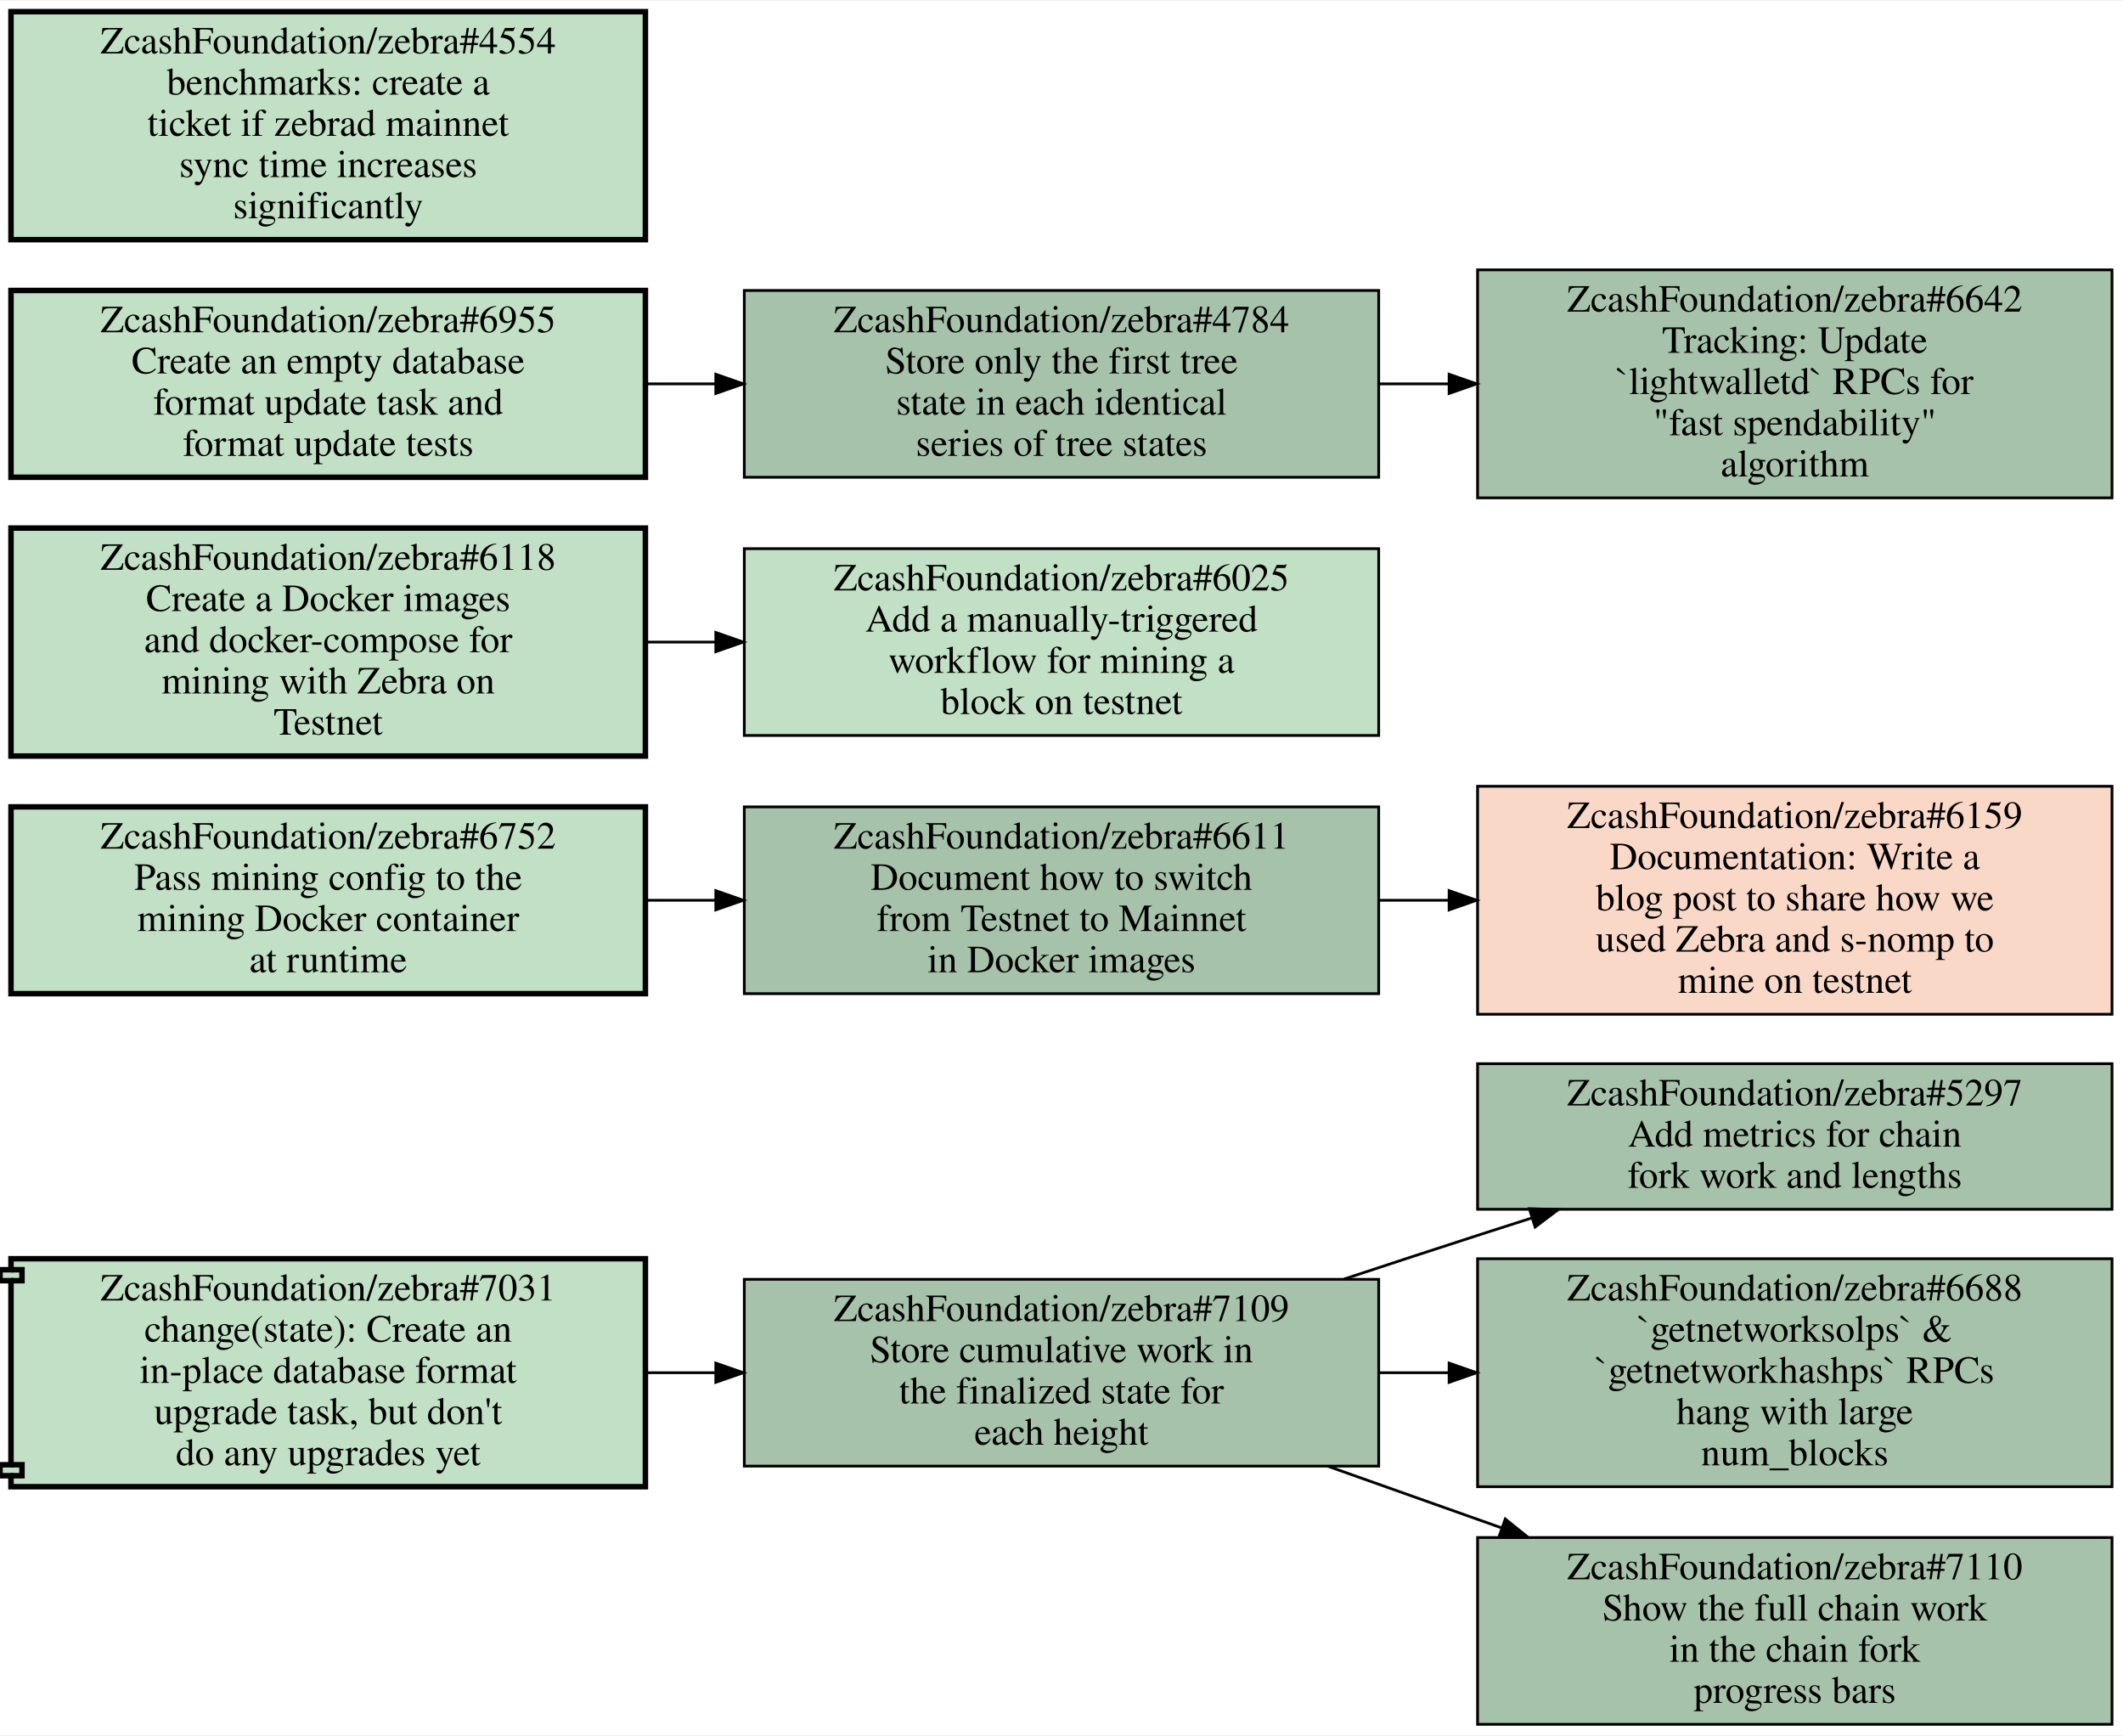
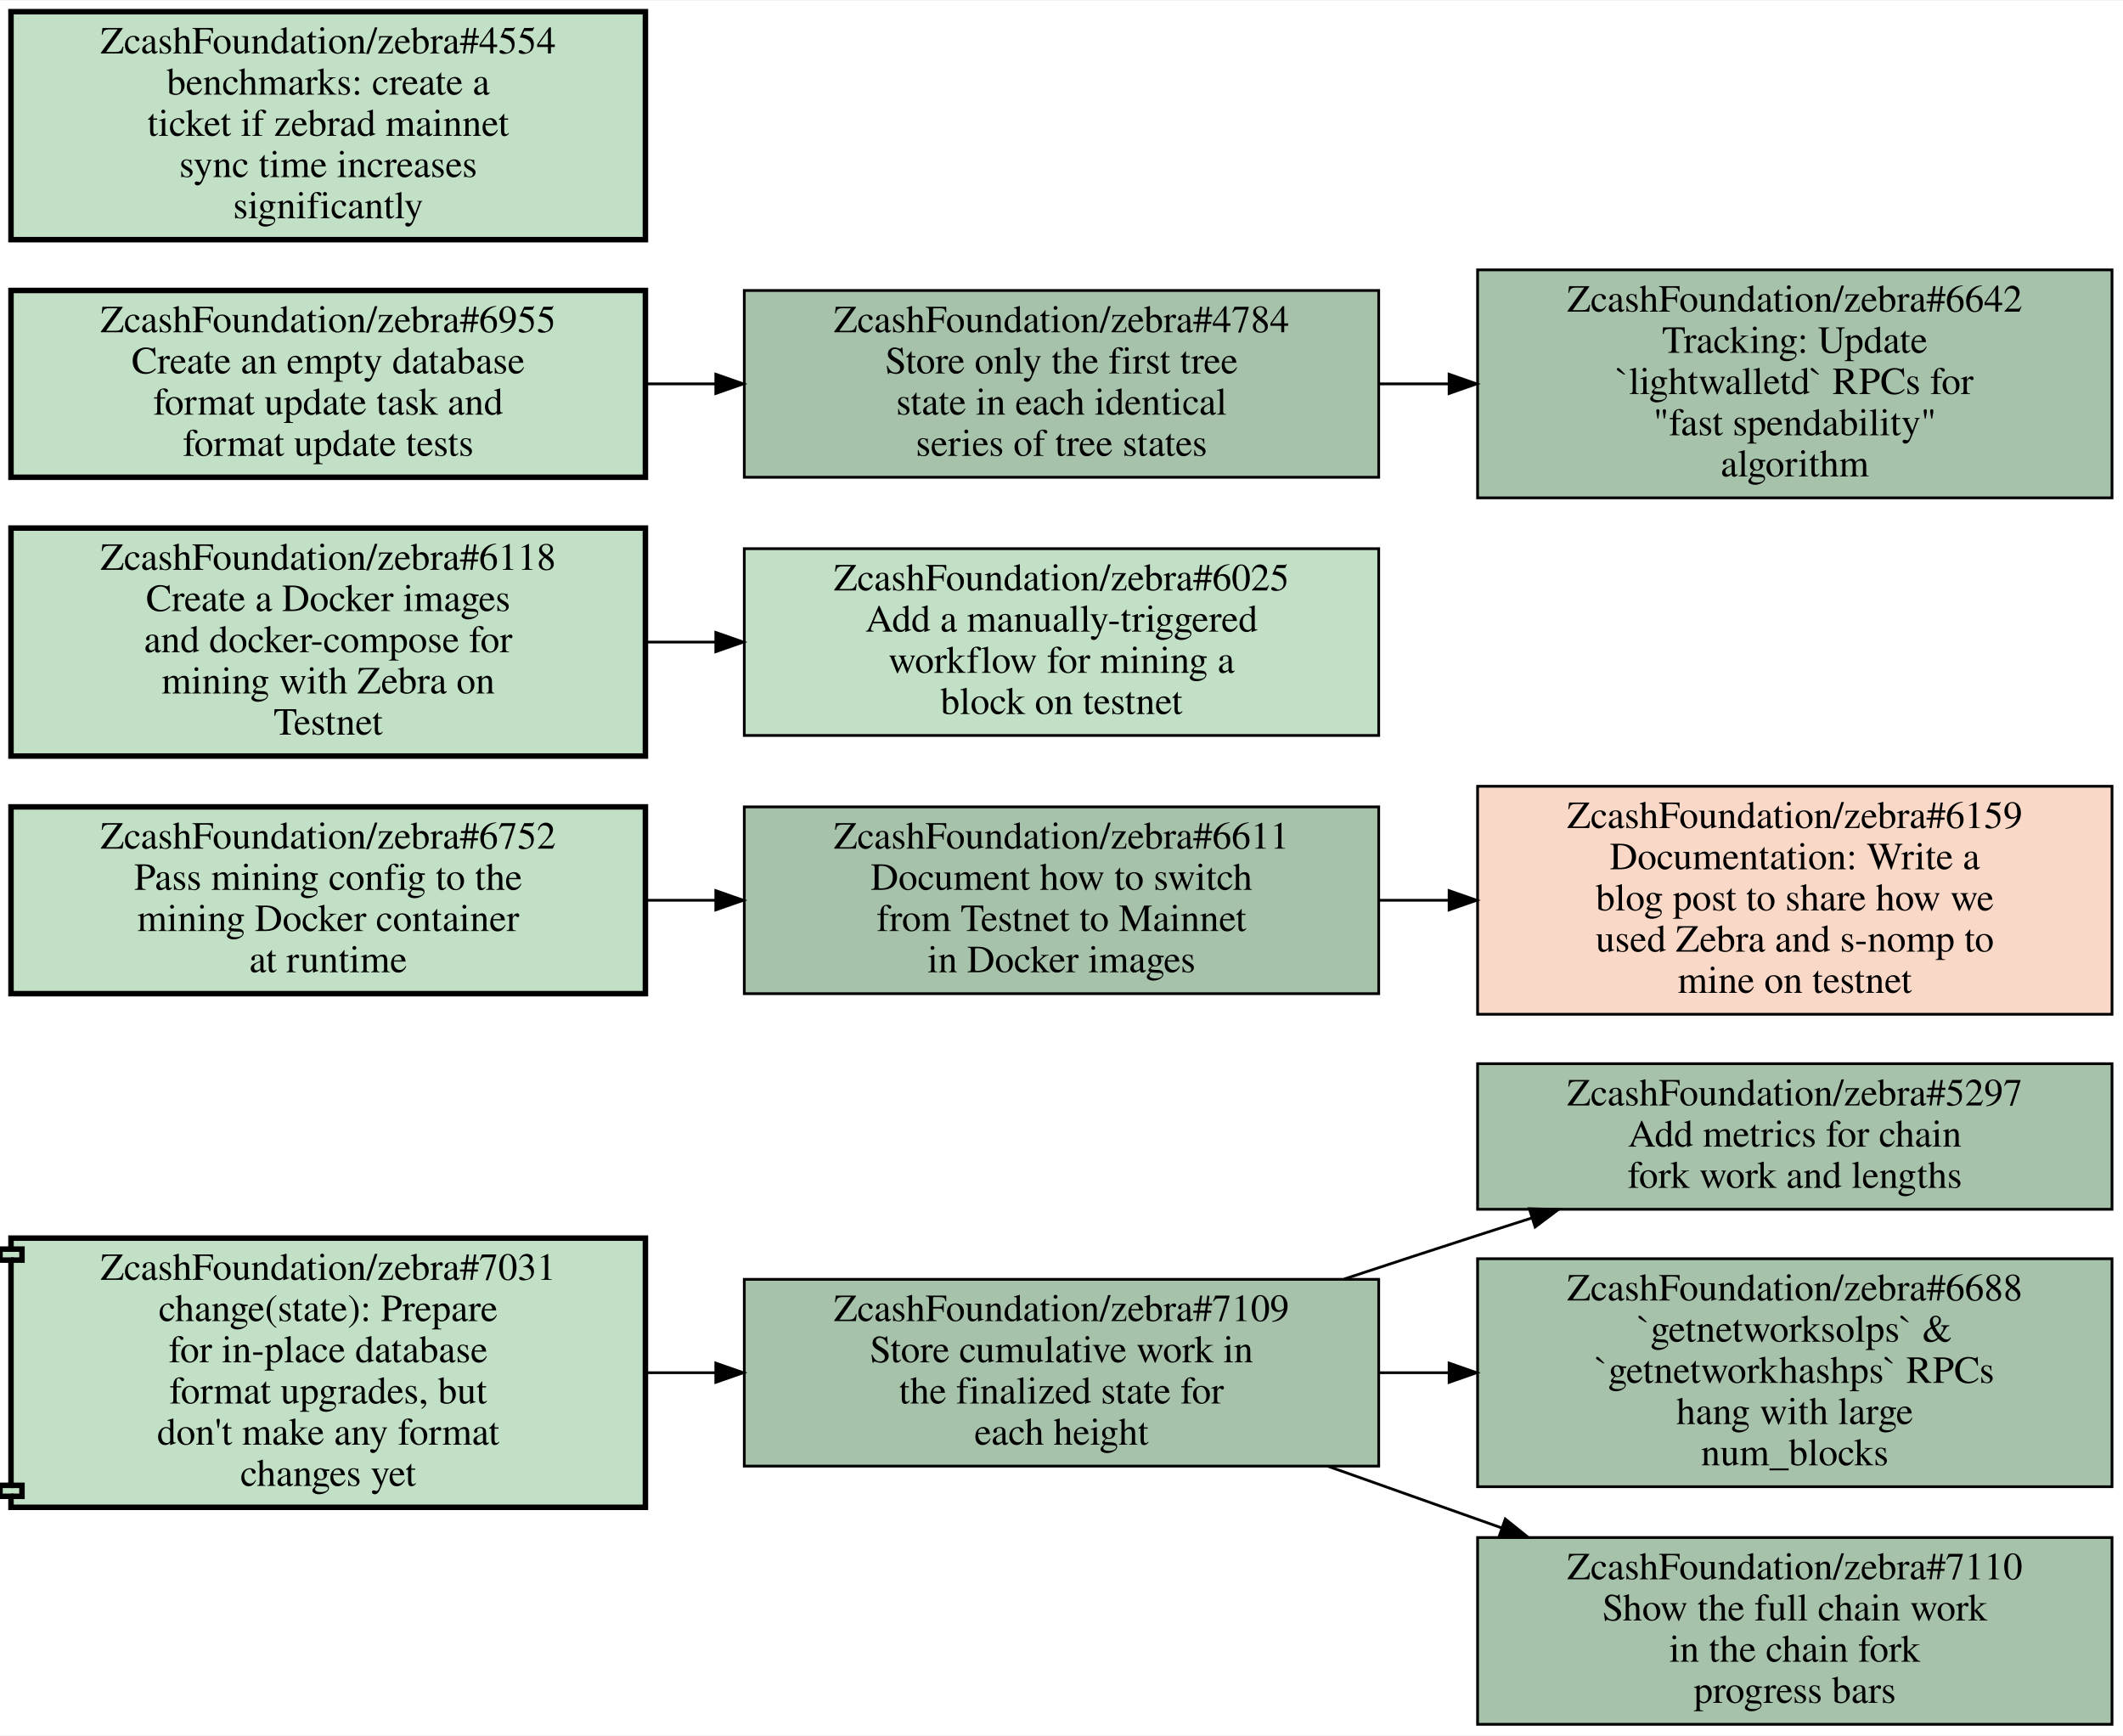
<svg xmlns="http://www.w3.org/2000/svg" xmlns:xlink="http://www.w3.org/1999/xlink" width="773pt" height="632pt" viewBox="0.00 0.00 773.00 631.50">
  <g id="graph0" class="graph" transform="scale(1 1) rotate(0) translate(4 627.5)">
    <polygon fill="white" stroke="transparent" points="-4,4 -4,-627.5 769,-627.5 769,4 -4,4" />
    <g id="node1" class="node open">
      <g id="a_node1">
        <a xlink:href="https://github.com/ZcashFoundation/zebra/issues/5297" xlink:title="ZcashFoundation/zebra#5297&#10;Add metrics for chain&#10;fork work and lengths" target="_blank">
          <polygon fill="#a7c2aa" stroke="black" points="765,-240.5 534,-240.5 534,-187.5 765,-187.5 765,-240.5" />
          <text text-anchor="middle" x="649.5" y="-225.3" font-family="Times,serif" font-size="14.00">ZcashFoundation/zebra#5297</text>
          <text text-anchor="middle" x="649.5" y="-210.3" font-family="Times,serif" font-size="14.00">Add metrics for chain</text>
          <text text-anchor="middle" x="649.5" y="-195.3" font-family="Times,serif" font-size="14.00">fork work and lengths</text>
        </a>
      </g>
    </g>
    <g id="node2" class="node open">
      <g id="a_node2">
        <a xlink:href="https://github.com/ZcashFoundation/zebra/issues/7109" xlink:title="ZcashFoundation/zebra#7109&#10;Store cumulative work in&#10;the finalized state for&#10;each height" target="_blank">
          <polygon fill="#a7c2aa" stroke="black" points="498,-162 267,-162 267,-94 498,-94 498,-162" />
          <text text-anchor="middle" x="382.5" y="-146.8" font-family="Times,serif" font-size="14.00">ZcashFoundation/zebra#7109</text>
          <text text-anchor="middle" x="382.5" y="-131.8" font-family="Times,serif" font-size="14.00">Store cumulative work in</text>
          <text text-anchor="middle" x="382.5" y="-116.8" font-family="Times,serif" font-size="14.00">the finalized state for</text>
          <text text-anchor="middle" x="382.5" y="-101.8" font-family="Times,serif" font-size="14.00">each height</text>
        </a>
      </g>
    </g>
    <g id="edge1" class="edge">
      <path fill="none" stroke="black" d="M485.43,-162.11C501.66,-167.47 518.28,-172.92 534,-178 540.39,-180.07 546.99,-182.18 553.65,-184.31" />
      <polygon fill="black" stroke="black" points="552.83,-187.72 563.42,-187.42 554.95,-181.05 552.83,-187.72" />
    </g>
    <g id="node3" class="node open">
      <g id="a_node3">
        <a xlink:href="https://github.com/ZcashFoundation/zebra/issues/6688" xlink:title="ZcashFoundation/zebra#6688&#10;`getnetworksolps` &amp;&#10;`getnetworkhashps` RPCs&#10;hang with large&#10;num_blocks" target="_blank">
          <polygon fill="#a7c2aa" stroke="black" points="765,-169.5 534,-169.5 534,-86.5 765,-86.5 765,-169.5" />
          <text text-anchor="middle" x="649.5" y="-154.3" font-family="Times,serif" font-size="14.00">ZcashFoundation/zebra#6688</text>
          <text text-anchor="middle" x="649.5" y="-139.3" font-family="Times,serif" font-size="14.00">`getnetworksolps` &amp;</text>
          <text text-anchor="middle" x="649.5" y="-124.3" font-family="Times,serif" font-size="14.00">`getnetworkhashps` RPCs</text>
          <text text-anchor="middle" x="649.5" y="-109.3" font-family="Times,serif" font-size="14.00">hang with large</text>
          <text text-anchor="middle" x="649.5" y="-94.3" font-family="Times,serif" font-size="14.00">num_blocks</text>
        </a>
      </g>
    </g>
    <g id="edge2" class="edge">
      <path fill="none" stroke="black" d="M498.19,-128C506.55,-128 514.99,-128 523.4,-128" />
      <polygon fill="black" stroke="black" points="523.63,-131.5 533.63,-128 523.63,-124.5 523.63,-131.5" />
    </g>
    <g id="node4" class="node open">
      <g id="a_node4">
        <a xlink:href="https://github.com/ZcashFoundation/zebra/issues/7110" xlink:title="ZcashFoundation/zebra#7110&#10;Show the full chain work&#10;in the chain fork&#10;progress bars" target="_blank">
          <polygon fill="#a7c2aa" stroke="black" points="765,-68 534,-68 534,0 765,0 765,-68" />
          <text text-anchor="middle" x="649.5" y="-52.8" font-family="Times,serif" font-size="14.00">ZcashFoundation/zebra#7110</text>
          <text text-anchor="middle" x="649.5" y="-37.8" font-family="Times,serif" font-size="14.00">Show the full chain work</text>
          <text text-anchor="middle" x="649.5" y="-22.8" font-family="Times,serif" font-size="14.00">in the chain fork</text>
          <text text-anchor="middle" x="649.5" y="-7.8" font-family="Times,serif" font-size="14.00">progress bars</text>
        </a>
      </g>
    </g>
    <g id="edge3" class="edge">
      <path fill="none" stroke="black" d="M479.55,-93.93C500.1,-86.64 521.92,-78.9 542.81,-71.49" />
      <polygon fill="black" stroke="black" points="544.08,-74.75 552.34,-68.11 541.75,-68.15 544.08,-74.75" />
    </g>
    <g id="node5" class="node open">
      <g id="a_node5">
        <a xlink:href="https://github.com/ZcashFoundation/zebra/issues/6752" xlink:title="ZcashFoundation/zebra#6752&#10;Pass mining config to the&#10;mining Docker container&#10;at runtime" target="_blank">
          <polygon fill="#c2e0c6" stroke="black" stroke-width="2" points="231,-334 0,-334 0,-266 231,-266 231,-334" />
          <text text-anchor="middle" x="115.5" y="-318.8" font-family="Times,serif" font-size="14.00">ZcashFoundation/zebra#6752</text>
          <text text-anchor="middle" x="115.5" y="-303.8" font-family="Times,serif" font-size="14.00">Pass mining config to the</text>
          <text text-anchor="middle" x="115.5" y="-288.8" font-family="Times,serif" font-size="14.00">mining Docker container</text>
          <text text-anchor="middle" x="115.5" y="-273.8" font-family="Times,serif" font-size="14.00">at runtime</text>
        </a>
      </g>
    </g>
    <g id="node6" class="node open">
      <g id="a_node6">
        <a xlink:href="https://github.com/ZcashFoundation/zebra/issues/6611" xlink:title="ZcashFoundation/zebra#6611&#10;Document how to switch&#10;from Testnet to Mainnet&#10;in Docker images" target="_blank">
          <polygon fill="#a7c2aa" stroke="black" points="498,-334 267,-334 267,-266 498,-266 498,-334" />
          <text text-anchor="middle" x="382.5" y="-318.8" font-family="Times,serif" font-size="14.00">ZcashFoundation/zebra#6611</text>
          <text text-anchor="middle" x="382.5" y="-303.8" font-family="Times,serif" font-size="14.00">Document how to switch</text>
          <text text-anchor="middle" x="382.5" y="-288.8" font-family="Times,serif" font-size="14.00">from Testnet to Mainnet</text>
          <text text-anchor="middle" x="382.5" y="-273.8" font-family="Times,serif" font-size="14.00">in Docker images</text>
        </a>
      </g>
    </g>
    <g id="edge4" class="edge">
      <path fill="none" stroke="black" d="M231.19,-300C239.55,-300 247.99,-300 256.4,-300" />
      <polygon fill="black" stroke="black" points="256.63,-303.5 266.63,-300 256.63,-296.5 256.63,-303.5" />
    </g>
    <g id="node7" class="node closed">
      <g id="a_node7">
        <a xlink:href="https://github.com/ZcashFoundation/zebra/issues/6159" xlink:title="ZcashFoundation/zebra#6159&#10;Documentation: Write a&#10;blog post to share how we&#10;used Zebra and s-nomp to&#10;mine on testnet" target="_blank">
          <polygon fill="#fad8c7" stroke="black" points="765,-341.5 534,-341.5 534,-258.5 765,-258.5 765,-341.5" />
          <text text-anchor="middle" x="649.5" y="-326.3" font-family="Times,serif" font-size="14.00">ZcashFoundation/zebra#6159</text>
          <text text-anchor="middle" x="649.5" y="-311.3" font-family="Times,serif" font-size="14.00">Documentation: Write a</text>
          <text text-anchor="middle" x="649.5" y="-296.3" font-family="Times,serif" font-size="14.00">blog post to share how we</text>
          <text text-anchor="middle" x="649.5" y="-281.3" font-family="Times,serif" font-size="14.00">used Zebra and s-nomp to</text>
          <text text-anchor="middle" x="649.5" y="-266.3" font-family="Times,serif" font-size="14.00">mine on testnet</text>
        </a>
      </g>
    </g>
    <g id="edge5" class="edge">
      <path fill="none" stroke="black" d="M498.19,-300C506.55,-300 514.99,-300 523.4,-300" />
      <polygon fill="black" stroke="black" points="523.63,-303.5 533.63,-300 523.63,-296.5 523.63,-303.5" />
    </g>
    <g id="node8" class="node open">
      <g id="a_node8">
-         <a xlink:href="https://github.com/ZcashFoundation/zebra/pull/7031" xlink:title="ZcashFoundation/zebra#7031&#10;change(state): Create an&#10;in-place database format&#10;upgrade task, but don't&#10;do any upgrades yet" target="_blank">
-           <polygon fill="#c2e0c6" stroke="black" stroke-width="2" points="231,-169.5 0,-169.5 0,-165.5 -4,-165.5 -4,-161.5 0,-161.5 0,-94.5 -4,-94.5 -4,-90.5 0,-90.5 0,-86.5 231,-86.5 231,-169.5" />
-           <polyline fill="none" stroke="black" stroke-width="2" points="0,-165.5 4,-165.5 4,-161.5 0,-161.5 " />
-           <polyline fill="none" stroke="black" stroke-width="2" points="0,-94.5 4,-94.5 4,-90.5 0,-90.5 " />
-           <text text-anchor="middle" x="115.5" y="-154.3" font-family="Times,serif" font-size="14.00">ZcashFoundation/zebra#7031</text>
-           <text text-anchor="middle" x="115.5" y="-139.3" font-family="Times,serif" font-size="14.00">change(state): Create an</text>
-           <text text-anchor="middle" x="115.5" y="-124.3" font-family="Times,serif" font-size="14.00">in-place database format</text>
-           <text text-anchor="middle" x="115.5" y="-109.3" font-family="Times,serif" font-size="14.00">upgrade task, but don't</text>
-           <text text-anchor="middle" x="115.5" y="-94.3" font-family="Times,serif" font-size="14.00">do any upgrades yet</text>
+         <a xlink:href="https://github.com/ZcashFoundation/zebra/pull/7031" xlink:title="ZcashFoundation/zebra#7031&#10;change(state): Prepare&#10;for in-place database&#10;format upgrades, but&#10;don't make any format&#10;changes yet" target="_blank">
+           <polygon fill="#c2e0c6" stroke="black" stroke-width="2" points="231,-177 0,-177 0,-173 -4,-173 -4,-169 0,-169 0,-87 -4,-87 -4,-83 0,-83 0,-79 231,-79 231,-177" />
+           <polyline fill="none" stroke="black" stroke-width="2" points="0,-173 4,-173 4,-169 0,-169 " />
+           <polyline fill="none" stroke="black" stroke-width="2" points="0,-87 4,-87 4,-83 0,-83 " />
+           <text text-anchor="middle" x="115.5" y="-161.8" font-family="Times,serif" font-size="14.00">ZcashFoundation/zebra#7031</text>
+           <text text-anchor="middle" x="115.5" y="-146.8" font-family="Times,serif" font-size="14.00">change(state): Prepare</text>
+           <text text-anchor="middle" x="115.5" y="-131.8" font-family="Times,serif" font-size="14.00">for in-place database</text>
+           <text text-anchor="middle" x="115.5" y="-116.8" font-family="Times,serif" font-size="14.00">format upgrades, but</text>
+           <text text-anchor="middle" x="115.5" y="-101.8" font-family="Times,serif" font-size="14.00">don't make any format</text>
+           <text text-anchor="middle" x="115.5" y="-86.8" font-family="Times,serif" font-size="14.00">changes yet</text>
        </a>
      </g>
    </g>
    <g id="edge6" class="edge">
      <path fill="none" stroke="black" d="M231.19,-128C239.55,-128 247.99,-128 256.4,-128" />
      <polygon fill="black" stroke="black" points="256.63,-131.5 266.63,-128 256.63,-124.5 256.63,-131.5" />
    </g>
    <g id="node9" class="node open">
      <g id="a_node9">
        <a xlink:href="https://github.com/ZcashFoundation/zebra/issues/6025" xlink:title="ZcashFoundation/zebra#6025&#10;Add a manually-triggered&#10;workflow for mining a&#10;block on testnet" target="_blank">
          <polygon fill="#c2e0c6" stroke="black" points="498,-428 267,-428 267,-360 498,-360 498,-428" />
          <text text-anchor="middle" x="382.5" y="-412.8" font-family="Times,serif" font-size="14.00">ZcashFoundation/zebra#6025</text>
          <text text-anchor="middle" x="382.5" y="-397.8" font-family="Times,serif" font-size="14.00">Add a manually-triggered</text>
          <text text-anchor="middle" x="382.5" y="-382.8" font-family="Times,serif" font-size="14.00">workflow for mining a</text>
          <text text-anchor="middle" x="382.5" y="-367.8" font-family="Times,serif" font-size="14.00">block on testnet</text>
        </a>
      </g>
    </g>
    <g id="node10" class="node open">
      <g id="a_node10">
        <a xlink:href="https://github.com/ZcashFoundation/zebra/issues/6118" xlink:title="ZcashFoundation/zebra#6118&#10;Create a Docker images&#10;and docker-compose for&#10;mining with Zebra on&#10;Testnet" target="_blank">
          <polygon fill="#c2e0c6" stroke="black" stroke-width="2" points="231,-435.5 0,-435.5 0,-352.5 231,-352.5 231,-435.5" />
          <text text-anchor="middle" x="115.5" y="-420.3" font-family="Times,serif" font-size="14.00">ZcashFoundation/zebra#6118</text>
          <text text-anchor="middle" x="115.5" y="-405.3" font-family="Times,serif" font-size="14.00">Create a Docker images</text>
          <text text-anchor="middle" x="115.5" y="-390.3" font-family="Times,serif" font-size="14.00">and docker-compose for</text>
          <text text-anchor="middle" x="115.5" y="-375.3" font-family="Times,serif" font-size="14.00">mining with Zebra on</text>
          <text text-anchor="middle" x="115.5" y="-360.3" font-family="Times,serif" font-size="14.00">Testnet</text>
        </a>
      </g>
    </g>
    <g id="edge7" class="edge">
      <path fill="none" stroke="black" d="M231.19,-394C239.55,-394 247.99,-394 256.4,-394" />
      <polygon fill="black" stroke="black" points="256.63,-397.5 266.63,-394 256.63,-390.5 256.63,-397.5" />
    </g>
    <g id="node11" class="node open">
      <g id="a_node11">
        <a xlink:href="https://github.com/ZcashFoundation/zebra/issues/4784" xlink:title="ZcashFoundation/zebra#4784&#10;Store only the first tree&#10;state in each identical&#10;series of tree states" target="_blank">
          <polygon fill="#a7c2aa" stroke="black" points="498,-522 267,-522 267,-454 498,-454 498,-522" />
          <text text-anchor="middle" x="382.5" y="-506.8" font-family="Times,serif" font-size="14.00">ZcashFoundation/zebra#4784</text>
          <text text-anchor="middle" x="382.5" y="-491.8" font-family="Times,serif" font-size="14.00">Store only the first tree</text>
          <text text-anchor="middle" x="382.5" y="-476.8" font-family="Times,serif" font-size="14.00">state in each identical</text>
          <text text-anchor="middle" x="382.5" y="-461.8" font-family="Times,serif" font-size="14.00">series of tree states</text>
        </a>
      </g>
    </g>
    <g id="node12" class="node open">
      <g id="a_node12">
        <a xlink:href="https://github.com/ZcashFoundation/zebra/issues/6642" xlink:title="ZcashFoundation/zebra#6642&#10;Tracking: Update&#10;`lightwalletd` RPCs for&#10;&quot;fast spendability&quot;&#10;algorithm" target="_blank">
          <polygon fill="#a7c2aa" stroke="black" points="765,-529.5 534,-529.5 534,-446.5 765,-446.5 765,-529.5" />
          <text text-anchor="middle" x="649.5" y="-514.3" font-family="Times,serif" font-size="14.00">ZcashFoundation/zebra#6642</text>
          <text text-anchor="middle" x="649.5" y="-499.3" font-family="Times,serif" font-size="14.00">Tracking: Update</text>
          <text text-anchor="middle" x="649.5" y="-484.3" font-family="Times,serif" font-size="14.00">`lightwalletd` RPCs for</text>
          <text text-anchor="middle" x="649.5" y="-469.3" font-family="Times,serif" font-size="14.00">"fast spendability"</text>
          <text text-anchor="middle" x="649.5" y="-454.3" font-family="Times,serif" font-size="14.00">algorithm</text>
        </a>
      </g>
    </g>
    <g id="edge8" class="edge">
      <path fill="none" stroke="black" d="M498.19,-488C506.55,-488 514.99,-488 523.4,-488" />
      <polygon fill="black" stroke="black" points="523.63,-491.5 533.63,-488 523.63,-484.5 523.63,-491.5" />
    </g>
    <g id="node13" class="node open">
      <g id="a_node13">
        <a xlink:href="https://github.com/ZcashFoundation/zebra/issues/4554" xlink:title="ZcashFoundation/zebra#4554&#10;benchmarks: create a&#10;ticket if zebrad mainnet&#10;sync time increases&#10;significantly" target="_blank">
          <polygon fill="#c2e0c6" stroke="black" stroke-width="2" points="231,-623.5 0,-623.5 0,-540.5 231,-540.5 231,-623.5" />
          <text text-anchor="middle" x="115.5" y="-608.3" font-family="Times,serif" font-size="14.00">ZcashFoundation/zebra#4554</text>
          <text text-anchor="middle" x="115.5" y="-593.3" font-family="Times,serif" font-size="14.00">benchmarks: create a</text>
          <text text-anchor="middle" x="115.5" y="-578.3" font-family="Times,serif" font-size="14.00">ticket if zebrad mainnet</text>
          <text text-anchor="middle" x="115.5" y="-563.3" font-family="Times,serif" font-size="14.00">sync time increases</text>
          <text text-anchor="middle" x="115.5" y="-548.3" font-family="Times,serif" font-size="14.00">significantly</text>
        </a>
      </g>
    </g>
    <g id="node14" class="node open">
      <g id="a_node14">
        <a xlink:href="https://github.com/ZcashFoundation/zebra/issues/6955" xlink:title="ZcashFoundation/zebra#6955&#10;Create an empty database&#10;format update task and&#10;format update tests" target="_blank">
          <polygon fill="#c2e0c6" stroke="black" stroke-width="2" points="231,-522 0,-522 0,-454 231,-454 231,-522" />
          <text text-anchor="middle" x="115.5" y="-506.8" font-family="Times,serif" font-size="14.00">ZcashFoundation/zebra#6955</text>
          <text text-anchor="middle" x="115.5" y="-491.8" font-family="Times,serif" font-size="14.00">Create an empty database</text>
          <text text-anchor="middle" x="115.5" y="-476.8" font-family="Times,serif" font-size="14.00">format update task and</text>
          <text text-anchor="middle" x="115.5" y="-461.8" font-family="Times,serif" font-size="14.00">format update tests</text>
        </a>
      </g>
    </g>
    <g id="edge9" class="edge">
      <path fill="none" stroke="black" d="M231.19,-488C239.55,-488 247.99,-488 256.4,-488" />
      <polygon fill="black" stroke="black" points="256.63,-491.5 266.63,-488 256.63,-484.5 256.63,-491.5" />
    </g>
  </g>
</svg>
